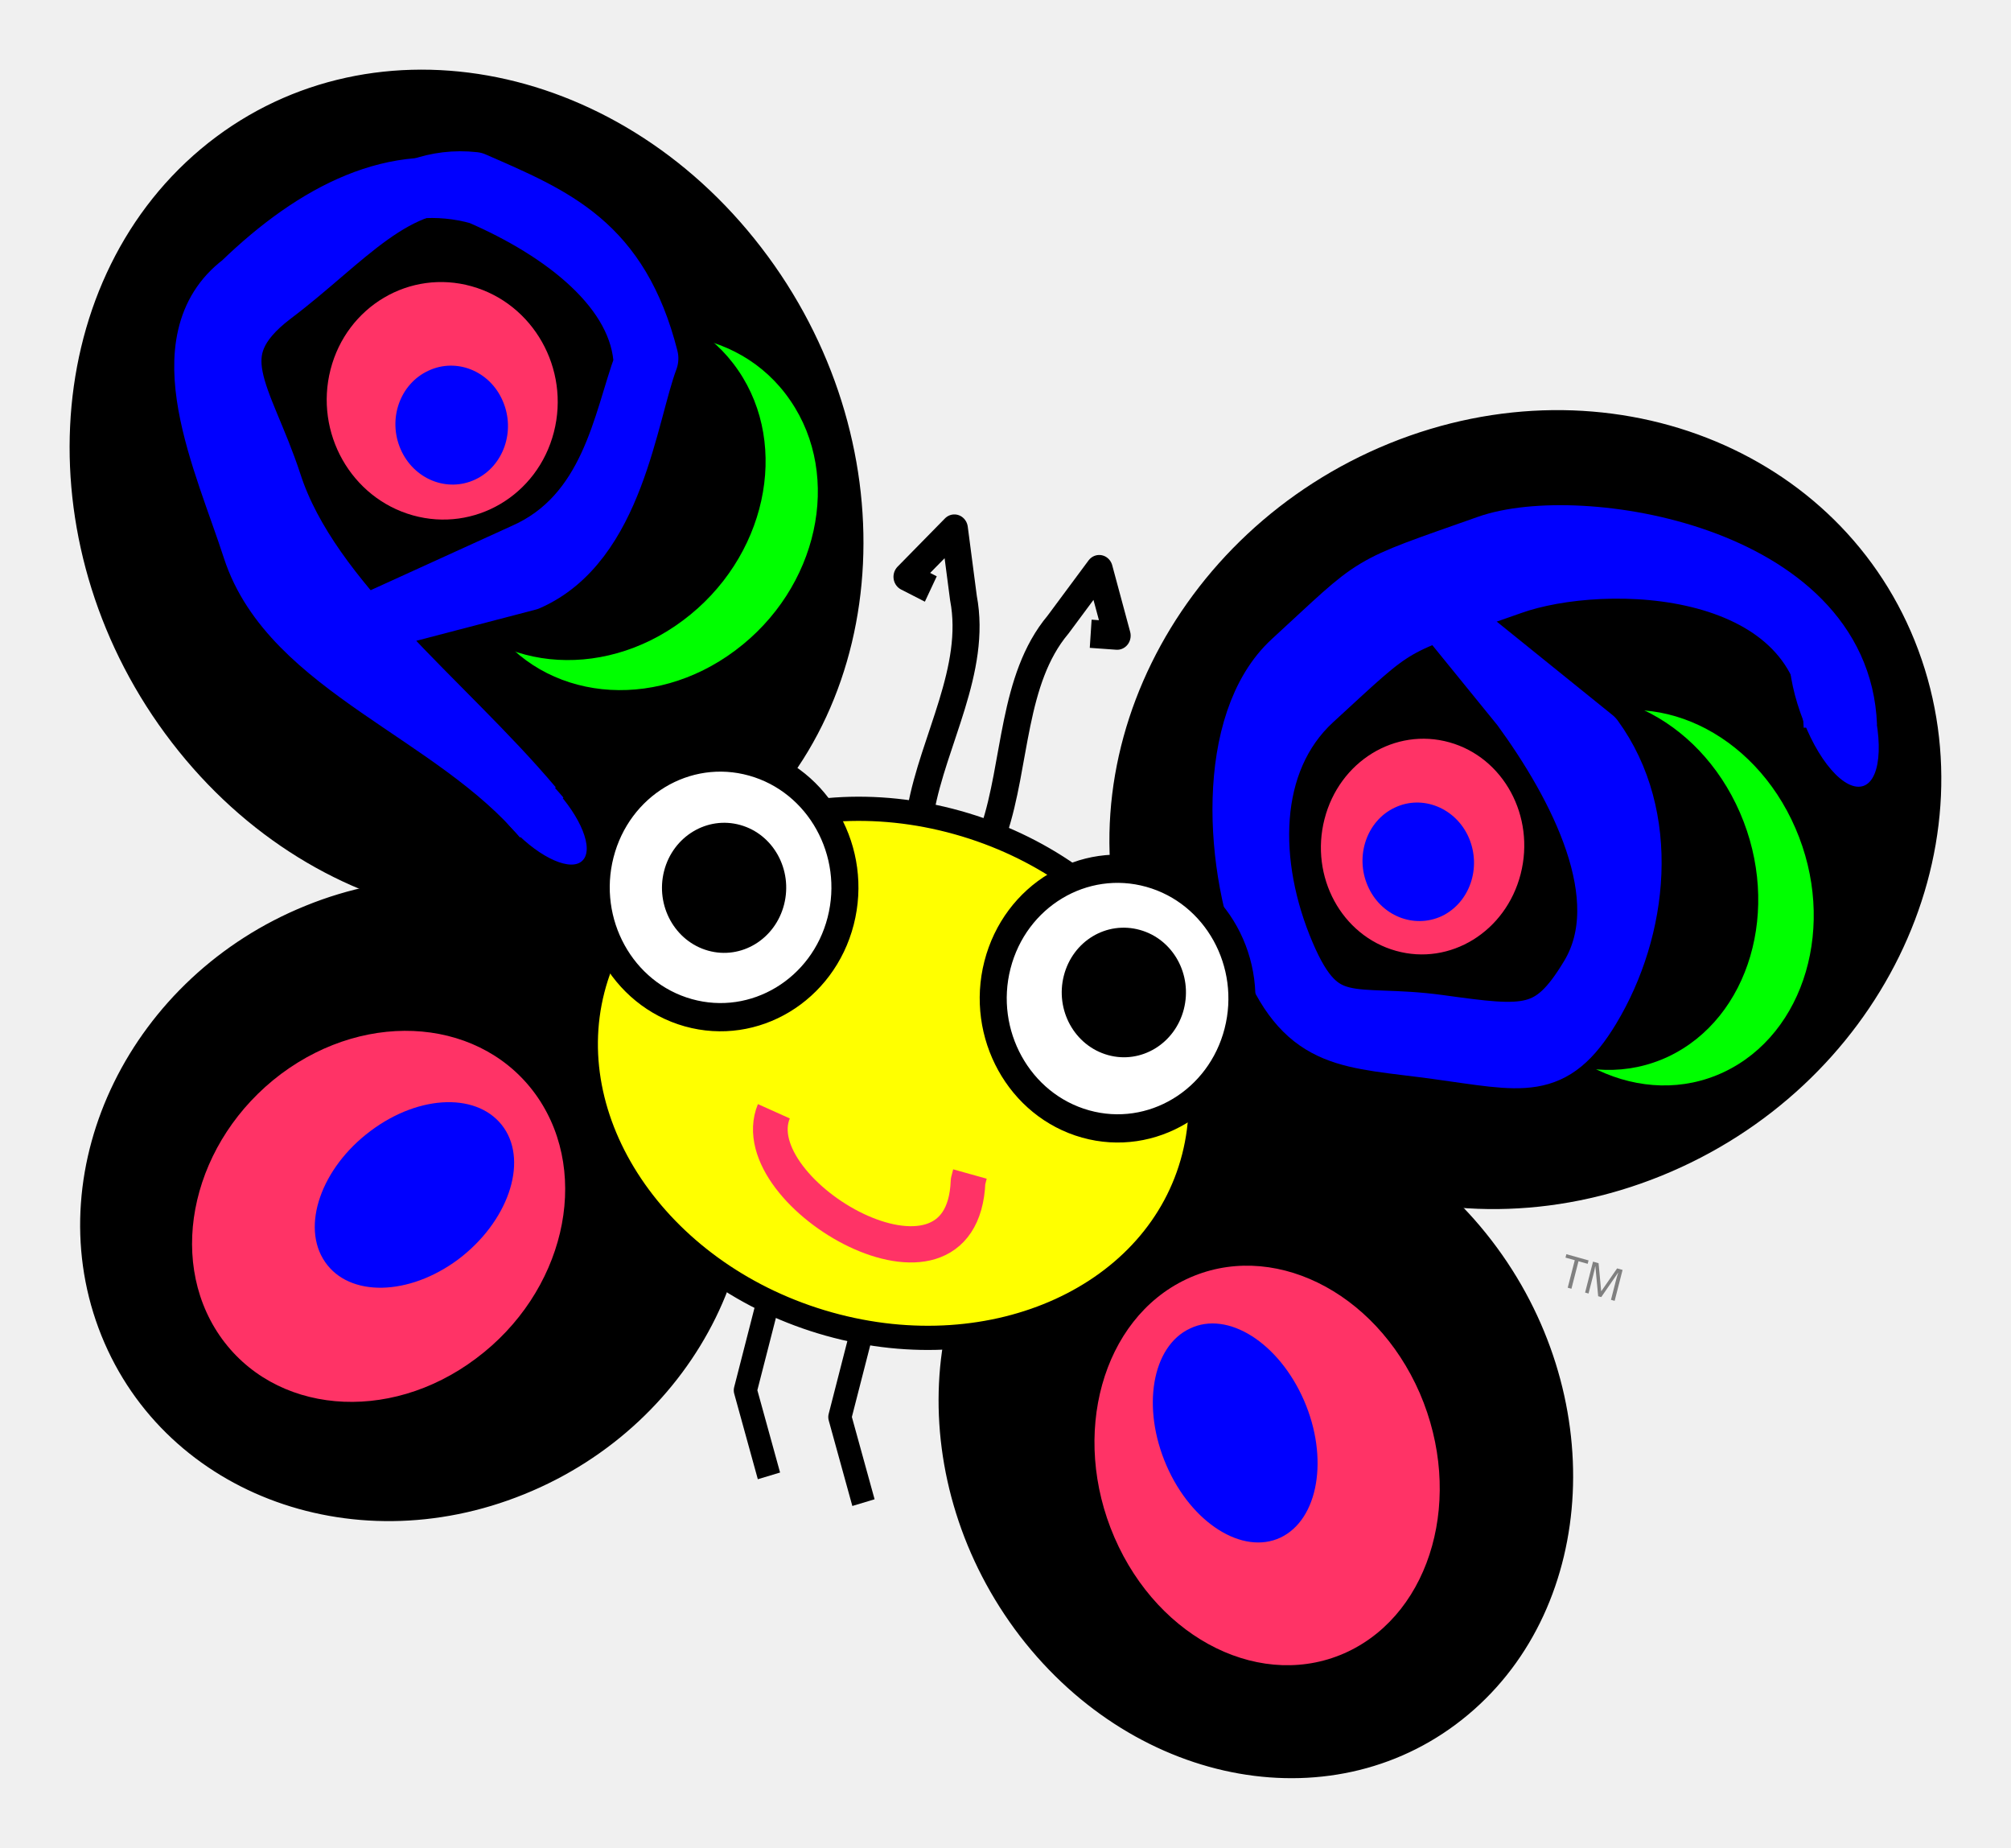
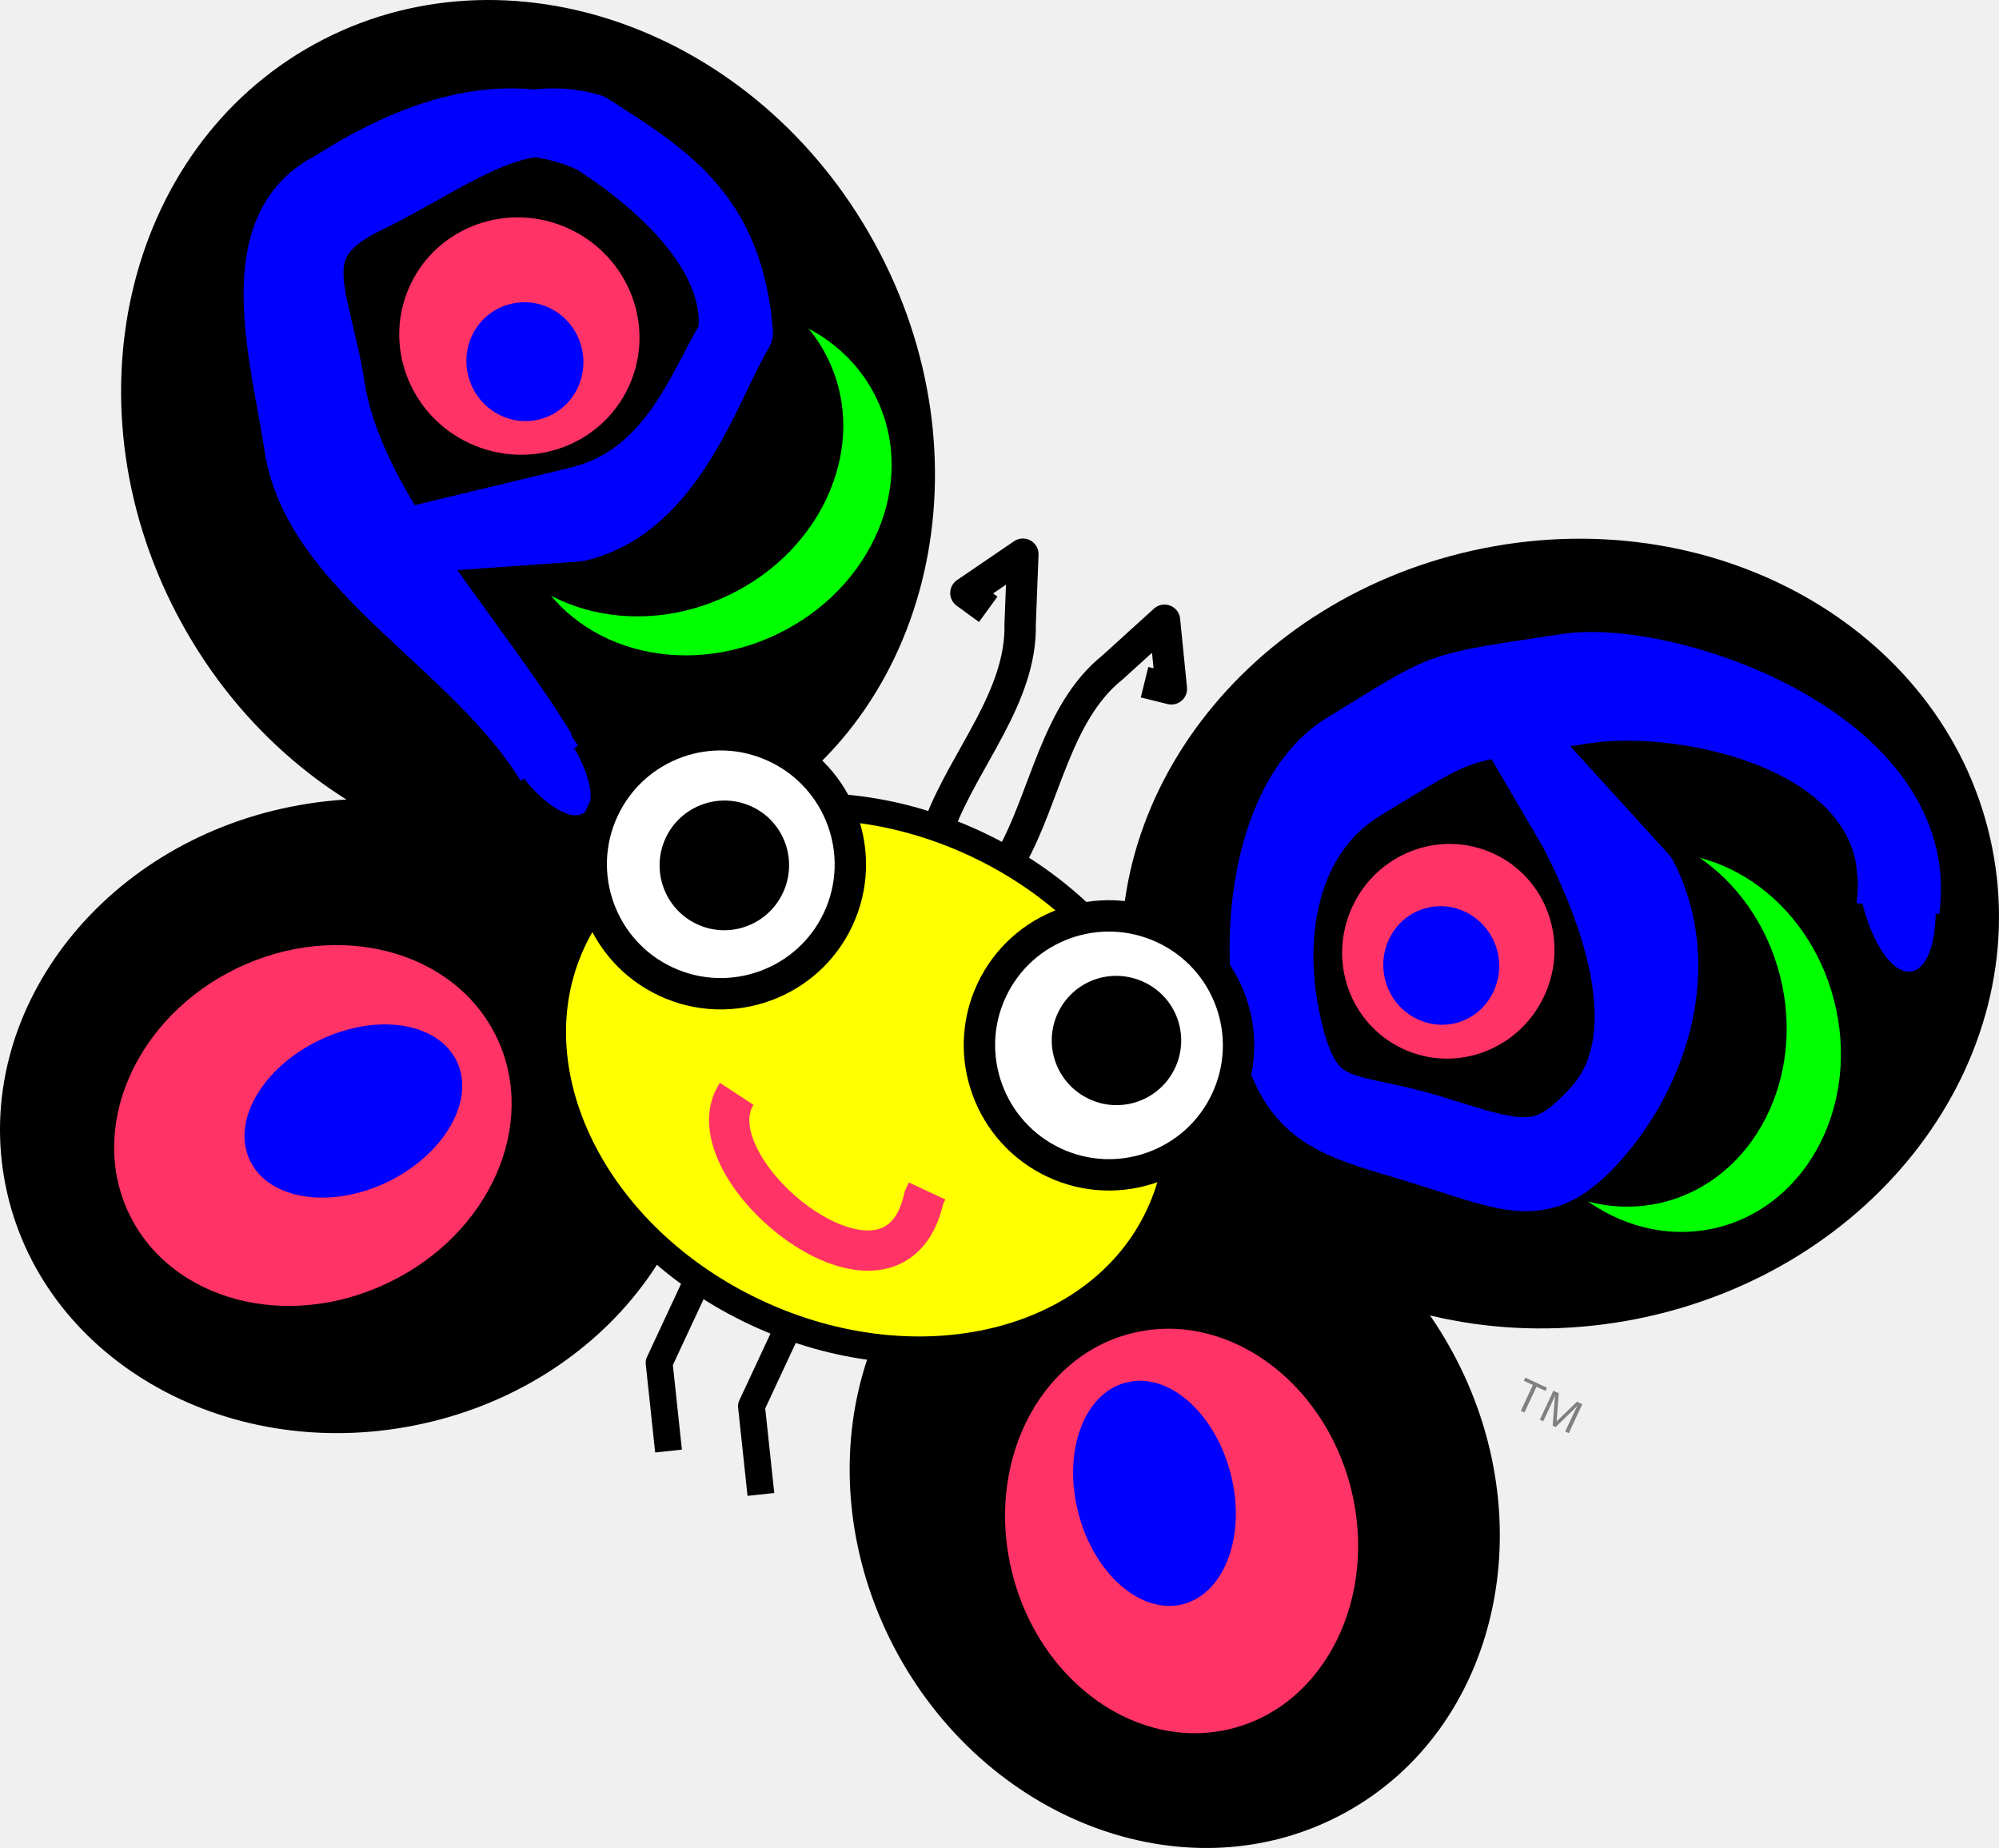
- <svg xmlns="http://www.w3.org/2000/svg" version="1.0" width="779.297" height="715.958" viewBox="22 40 779.297 715.958" id="svg2">
-   <defs id="defs4">
-     <clipPath id="clipPath17">
-       <path d="m 0,-0.1 792.1,0 0,612.1 L 0,612 0,-0.1 z" id="path19" />
-     </clipPath>
-   </defs>
-   <g id="g13" transform="matrix(1.004145,0.2811252,0.2690599,-1.049173,-101.4976,610.6725)">
-     <g id="g15" clip-path="url(#clipPath17)">
-       <path style="fill:#000000;fill-opacity:1;fill-rule:evenodd;stroke:none" id="path21" d="M 304.2,75.7 C 248.8,35.1 174.7,42.1 138.6,91.4 c -36,49.2 -20.3,122 35.1,162.5 55.3,40.6 129.5,33.6 165.5,-15.6 36.1,-49.3 20.4,-122.1 -35,-162.6 z" />
-       <g id="g23">
-         <path style="fill:none;stroke:#000000;stroke-width:4.302;stroke-linecap:butt;stroke-linejoin:round;stroke-miterlimit:10;stroke-opacity:1;stroke-dasharray:none" id="path25" d="M 304.2,75.7 C 248.8,35.1 174.7,42.1 138.6,91.4 c -36,49.2 -20.3,122 35.1,162.5 55.3,40.6 129.5,33.6 165.5,-15.6 36.1,-49.3 20.4,-122.1 -35,-162.6 z" />
-       </g>
-       <path style="fill:#000000;fill-opacity:1;fill-rule:evenodd;stroke:none" id="path27" d="m 273.6,523.5 c 68.9,-50.4 88.4,-140.9 43.5,-202.1 -44.8,-61.2 -137,-69.9 -205.8,-19.5 -68.9,50.4 -88.4,141 -43.6,202.2 44.9,61.2 137,69.9 205.9,19.4 z" />
-       <g id="g29">
-         <path style="fill:none;stroke:#000000;stroke-width:7.188;stroke-linecap:butt;stroke-linejoin:round;stroke-miterlimit:10;stroke-opacity:1;stroke-dasharray:none" id="path31" d="m 273.6,523.5 c 68.9,-50.4 88.4,-140.9 43.5,-202.1 -44.8,-61.2 -137,-69.9 -205.8,-19.5 -68.9,50.4 -88.4,141 -43.6,202.2 44.9,61.2 137,69.9 205.9,19.4 z" />
-       </g>
-       <path style="fill:#00ff00;fill-opacity:1;fill-rule:evenodd;stroke:none" id="path33" d="m 213.3,370.5 c -25.8,21.2 -27.3,62.2 -3.3,91.4 24.1,29.3 64.5,35.9 90.3,14.6 25.9,-21.2 27.4,-62.1 3.3,-91.4 -24,-29.3 -64.4,-35.8 -90.3,-14.6 z" />
-       <g id="g35">
-         <path style="fill:none;stroke:none" id="path37" d="m 213.3,370.5 c -25.8,21.2 -27.3,62.2 -3.3,91.4 24.1,29.3 64.5,35.9 90.3,14.6 25.9,-21.2 27.4,-62.1 3.3,-91.4 -24,-29.3 -64.4,-35.8 -90.3,-14.6 z" />
-       </g>
-       <path style="fill:#000000;fill-opacity:1;fill-rule:evenodd;stroke:none" id="path39" d="m 191.7,375.8 c -25.9,21.3 -27.4,62.2 -3.4,91.5 24.1,29.3 64.6,35.8 90.4,14.6 25.9,-21.2 27.4,-62.2 3.3,-91.5 -24,-29.3 -64.5,-35.8 -90.3,-14.6 z" />
-       <g id="g41">
-         <path style="fill:none;stroke:none" id="path43" d="m 191.7,375.8 c -25.9,21.3 -27.4,62.2 -3.4,91.5 24.1,29.3 64.6,35.8 90.4,14.6 25.9,-21.2 27.4,-62.2 3.3,-91.5 -24,-29.3 -64.5,-35.8 -90.3,-14.6 z" />
-       </g>
-       <g id="g45">
-         <path style="fill:none;stroke:#0000ff;stroke-width:21.565;stroke-linecap:butt;stroke-linejoin:round;stroke-miterlimit:10;stroke-opacity:1;stroke-dasharray:none" id="path47" d="m 245.6,311.6 c -41.6,27.7 -99.1,49.2 -123.8,86.2 -18.4,27.5 -39.3,38.3 -17.3,65.5 21,25.7 32.7,53.3 61.9,57.9 32.8,-4.4 58.3,-7.3 79.3,-43.8 -2.4,-21.4 4.8,-66.6 -23,-88.1 l -48.1,-26.7" />
-       </g>
-       <path style="fill:#ff3366;fill-opacity:1;fill-rule:evenodd;stroke:none" id="path49" d="m 175,400.5 c -23.8,0 -43.1,18.9 -43.1,42.3 0,23.4 19.3,42.3 43.1,42.3 23.8,0 43.1,-18.9 43.1,-42.3 0,-23.4 -19.3,-42.3 -43.1,-42.3 z" />
-       <g id="g51">
-         <path style="fill:none;stroke:none" id="path53" d="m 175,400.5 c -23.8,0 -43.1,18.9 -43.1,42.3 0,23.4 19.3,42.3 43.1,42.3 23.8,0 43.1,-18.9 43.1,-42.3 0,-23.4 -19.3,-42.3 -43.1,-42.3 z" />
-       </g>
-       <path style="fill:#0000ff;fill-opacity:1;fill-rule:evenodd;stroke:none" id="path55" d="m 194.2,418.9 c -8.9,-7.3 -22.2,-5.9 -29.7,3.2 -7.5,9.1 -6.3,22.4 2.7,29.7 8.9,7.3 22.2,5.9 29.6,-3.2 7.5,-9.1 6.3,-22.4 -2.6,-29.7 z" />
-       <g id="g57">
-         <path style="fill:none;stroke:none" id="path59" d="m 194.2,418.9 c -8.9,-7.3 -22.2,-5.9 -29.7,3.2 -7.5,9.1 -6.3,22.4 2.7,29.7 8.9,7.3 22.2,5.9 29.6,-3.2 7.5,-9.1 6.3,-22.4 -2.6,-29.7 z" />
-       </g>
-       <g id="g61">
-         <path style="fill:none;stroke:#0000ff;stroke-width:21.565;stroke-linecap:butt;stroke-linejoin:round;stroke-miterlimit:10;stroke-opacity:1;stroke-dasharray:none" id="path63" d="m 249.3,308.8 c -41.7,27.8 -104.7,27.8 -129.4,64.7 -18.4,27.6 -50.3,63.1 -28.3,90.2 20.1,31.9 45.6,53.8 77.5,53.8 32.9,-4.3 66.7,-17 74.7,-42.8 -2.3,-21.5 2.1,-55.4 -25.7,-76.9 l -45.3,-36.1" />
-       </g>
-       <path style="fill:#0000ff;fill-opacity:1;fill-rule:evenodd;stroke:none" id="path65" d="m 268,298 c -2.9,-5.1 -15.3,-3.4 -27.6,3.7 -12.4,7.1 -20,17 -17.1,22.1 3,5 15.3,3.4 27.7,-3.7 12.3,-7.2 20,-17 17,-22.1 z" />
-       <g id="g67">
-         <path style="fill:none;stroke:none" id="path69" d="m 268,298 c -2.9,-5.1 -15.3,-3.4 -27.6,3.7 -12.4,7.1 -20,17 -17.1,22.1 3,5 15.3,3.4 27.7,-3.7 12.3,-7.2 20,-17 17,-22.1 z" />
-       </g>
-       <path style="fill:#000000;fill-opacity:1;fill-rule:evenodd;stroke:none" id="path71" d="M 629.1,253 C 684.4,212.5 700.1,139.6 664,90.4 627.9,41.1 553.8,34.1 498.4,74.6 c -55.3,40.6 -71,113.4 -34.9,162.6 36.1,49.3 110.2,56.4 165.6,15.8 z" />
-       <g id="g73">
-         <path style="fill:none;stroke:#000000;stroke-width:4.302;stroke-linecap:butt;stroke-linejoin:round;stroke-miterlimit:10;stroke-opacity:1;stroke-dasharray:none" id="path75" d="M 629.1,253 C 684.4,212.5 700.1,139.6 664,90.4 627.9,41.1 553.8,34.1 498.4,74.6 c -55.3,40.6 -71,113.4 -34.9,162.6 36.1,49.3 110.2,56.4 165.6,15.8 z" />
-       </g>
-       <path style="fill:#ffff00;fill-opacity:1;fill-rule:evenodd;stroke:none" id="path77" d="m 399.5,162 c -64,0 -115.8,41.4 -115.8,92.6 0,51.1 51.8,92.6 115.8,92.6 64,0 115.8,-41.5 115.8,-92.6 0,-51.2 -51.8,-92.6 -115.8,-92.6 z" />
-       <g id="g79">
-         <path style="fill:none;stroke:#000000;stroke-width:8.632;stroke-linecap:butt;stroke-linejoin:round;stroke-miterlimit:10;stroke-opacity:1;stroke-dasharray:none" id="path81" d="m 399.5,162 c -64,0 -115.8,41.4 -115.8,92.6 0,51.1 51.8,92.6 115.8,92.6 64,0 115.8,-41.5 115.8,-92.6 0,-51.2 -51.8,-92.6 -115.8,-92.6 z" />
-       </g>
-       <path style="fill:#ffffff;fill-opacity:1;fill-rule:evenodd;stroke:none" id="path83" d="m 320.1,255.7 c -25.6,0 -46.3,20.8 -46.3,46.3 0,25.6 20.7,46.3 46.3,46.3 25.6,0 46.4,-20.7 46.4,-46.3 0,-25.5 -20.8,-46.3 -46.4,-46.3 z" />
-       <g id="g85">
-         <path style="fill:none;stroke:#000000;stroke-width:10.075;stroke-linecap:butt;stroke-linejoin:round;stroke-miterlimit:10;stroke-opacity:1;stroke-dasharray:none" id="path87" d="m 320.1,255.7 c -25.6,0 -46.3,20.8 -46.3,46.3 0,25.6 20.7,46.3 46.3,46.3 25.6,0 46.4,-20.7 46.4,-46.3 0,-25.5 -20.8,-46.3 -46.4,-46.3 z" />
-       </g>
-       <path style="fill:#000000;fill-opacity:1;fill-rule:evenodd;stroke:none" id="path89" d="m 683.4,296.3 c -68.4,-50.1 -160,-41.4 -204.5,19.4 -44.6,60.8 -25.2,150.7 43.2,200.9 68.4,50.1 160,41.4 204.5,-19.4 44.6,-60.9 25.2,-150.8 -43.2,-200.9 z" />
-       <g id="g91">
-         <path style="fill:none;stroke:#000000;stroke-width:7.188;stroke-linecap:butt;stroke-linejoin:round;stroke-miterlimit:10;stroke-opacity:1;stroke-dasharray:none" id="path93" d="m 683.4,296.3 c -68.4,-50.1 -160,-41.4 -204.5,19.4 -44.6,60.8 -25.2,150.7 43.2,200.9 68.4,50.1 160,41.4 204.5,-19.4 44.6,-60.9 25.2,-150.8 -43.2,-200.9 z" />
-       </g>
-       <path style="fill:#00ff00;fill-opacity:1;fill-rule:evenodd;stroke:none" id="path95" d="m 698.5,335.2 c -25.7,-21.1 -65.9,-14.5 -89.8,14.6 -23.9,29.1 -22.5,69.8 3.2,90.9 25.7,21.1 65.9,14.6 89.8,-14.6 23.9,-29.1 22.5,-69.8 -3.2,-90.9 z" />
-       <g id="g97">
-         <path style="fill:none;stroke:none" id="path99" d="m 698.5,335.2 c -25.7,-21.1 -65.9,-14.5 -89.8,14.6 -23.9,29.1 -22.5,69.8 3.2,90.9 25.7,21.1 65.9,14.6 89.8,-14.6 23.9,-29.1 22.5,-69.8 -3.2,-90.9 z" />
-       </g>
-       <path style="fill:#000000;fill-opacity:1;fill-rule:evenodd;stroke:none" id="path101" d="m 677.1,335.2 c -25.7,-21.1 -65.9,-14.5 -89.8,14.6 -23.9,29.1 -22.5,69.8 3.2,90.8 25.7,21.1 65.9,14.6 89.8,-14.5 23.9,-29.1 22.4,-69.8 -3.2,-90.9 z" />
-       <g id="g103">
-         <path style="fill:none;stroke:none" id="path105" d="m 677.1,335.2 c -25.7,-21.1 -65.9,-14.5 -89.8,14.6 -23.9,29.1 -22.5,69.8 3.2,90.8 25.7,21.1 65.9,14.6 89.8,-14.5 23.9,-29.1 22.4,-69.8 -3.2,-90.9 z" />
-       </g>
-       <g id="g107">
-         <path style="fill:none;stroke:#0000ff;stroke-width:21.565;stroke-linecap:butt;stroke-linejoin:round;stroke-miterlimit:10;stroke-opacity:1;stroke-dasharray:none" id="path109" d="m 705.7,464.7 c -18,58.1 -98.5,38.2 -128.5,18.1 -41.4,-27.6 -36.2,-22.1 -60.7,-58.8 -18.3,-27.5 -8.4,-63.6 13.5,-90.6 20.7,-25.6 29,-13.8 61.6,-9.5 32.6,4.3 41.5,5.4 49.4,31 9.9,32.1 -22.1,65.3 -49.7,86.6 L 560.2,463" />
-       </g>
-       <path style="fill:#ff3366;fill-opacity:1;fill-rule:evenodd;stroke:none" id="path111" d="m 569.2,345.3 c -21,0 -37.9,17.2 -37.9,38.5 0,21.3 16.9,38.5 37.9,38.5 20.9,0 37.8,-17.2 37.8,-38.5 0,-21.3 -16.9,-38.5 -37.8,-38.5 z" />
-       <g id="g113">
-         <path style="fill:none;stroke:none" id="path115" d="m 569.2,345.3 c -21,0 -37.9,17.2 -37.9,38.5 0,21.3 16.9,38.5 37.9,38.5 20.9,0 37.8,-17.2 37.8,-38.5 0,-21.3 -16.9,-38.5 -37.8,-38.5 z" />
-       </g>
-       <path style="fill:#0000ff;fill-opacity:1;fill-rule:evenodd;stroke:none" id="path117" d="m 582.5,361.7 c -8.9,-7.2 -22.1,-5.8 -29.5,3.3 -7.4,9 -6.3,22.3 2.5,29.5 8.8,7.3 22.1,5.8 29.5,-3.2 7.4,-9.1 6.3,-22.3 -2.5,-29.6 z" />
-       <g id="g119">
-         <path style="fill:none;stroke:none" id="path121" d="m 582.5,361.7 c -8.9,-7.2 -22.1,-5.8 -29.5,3.3 -7.4,9 -6.3,22.3 2.5,29.5 8.8,7.3 22.1,5.8 29.5,-3.2 7.4,-9.1 6.3,-22.3 -2.5,-29.6 z" />
-       </g>
-       <g id="g123">
-         <path style="fill:none;stroke:#0000ff;stroke-width:21.565;stroke-linecap:butt;stroke-linejoin:round;stroke-miterlimit:10;stroke-opacity:1;stroke-dasharray:none" id="path125" d="m 711.2,466.5 c -18,58.1 -116.7,47.3 -146.7,27.2 -41.4,-27.6 -35.3,-22.2 -59.8,-58.9 -18.3,-27.4 -2,-76.9 19.9,-103.9 20.7,-25.6 35.8,-19.8 68.3,-15.5 32.6,4.3 44,3.5 52,29.2 9.9,32 4,71.5 -23.7,92.9 l -61,25.5" />
-       </g>
-       <path style="fill:#ffffff;fill-opacity:1;fill-rule:evenodd;stroke:none" id="path127" d="m 473.4,255.7 c -25.6,0 -46.4,20.8 -46.4,46.3 0,25.6 20.8,46.3 46.4,46.3 25.6,0 46.3,-20.7 46.3,-46.3 0,-25.5 -20.7,-46.3 -46.3,-46.3 z" />
-       <g id="g129">
-         <path style="fill:none;stroke:#000000;stroke-width:10.075;stroke-linecap:butt;stroke-linejoin:round;stroke-miterlimit:10;stroke-opacity:1;stroke-dasharray:none" id="path131" d="m 473.4,255.7 c -25.6,0 -46.4,20.8 -46.4,46.3 0,25.6 20.8,46.3 46.4,46.3 25.6,0 46.3,-20.7 46.3,-46.3 0,-25.5 -20.7,-46.3 -46.3,-46.3 z" />
-       </g>
-       <path style="fill:#000000;fill-opacity:1;fill-rule:evenodd;stroke:none" id="path133" d="m 321.5,279 c -12.8,0 -23.2,10.4 -23.2,23.2 0,12.8 10.4,23.2 23.2,23.2 12.8,0 23.1,-10.4 23.1,-23.2 0,-12.8 -10.3,-23.2 -23.1,-23.2 z" />
-       <g id="g135">
-         <path style="fill:none;stroke:none" id="path137" d="m 321.5,279 c -12.8,0 -23.2,10.4 -23.2,23.2 0,12.8 10.4,23.2 23.2,23.2 12.8,0 23.1,-10.4 23.1,-23.2 0,-12.8 -10.3,-23.2 -23.1,-23.2 z" />
-       </g>
-       <path style="fill:#000000;fill-opacity:1;fill-rule:evenodd;stroke:none" id="path139" d="m 475.1,281.6 c -12.9,0 -23.2,10.4 -23.2,23.1 0,12.8 10.3,23.1 23.2,23.1 12.8,0 23.1,-10.3 23.1,-23.1 0,-12.7 -10.3,-23.1 -23.1,-23.1 z" />
-       <g id="g141">
-         <path style="fill:none;stroke:none" id="path143" d="m 475.1,281.6 c -12.9,0 -23.2,10.4 -23.2,23.1 0,12.8 10.3,23.1 23.2,23.1 12.8,0 23.1,-10.3 23.1,-23.1 0,-12.7 -10.3,-23.1 -23.1,-23.1 z" />
-       </g>
-       <g id="g145">
-         <path style="fill:none;stroke:#ff3366;stroke-width:12.933;stroke-linecap:butt;stroke-linejoin:round;stroke-miterlimit:10;stroke-opacity:1;stroke-dasharray:none" id="path147" d="m 360,230 c -4.6,-31.7 87.5,-54.6 76.4,-5.4 l 0,2.7" />
-       </g>
-       <g id="g149">
-         <path style="fill:none;stroke:#000000;stroke-width:10.075;stroke-linecap:butt;stroke-linejoin:round;stroke-miterlimit:10;stroke-opacity:1;stroke-dasharray:none" id="path151" d="m 385.1,348 c -1.9,25.2 7.3,53.8 -4.2,77.1 l -9.7,23.1 -12.6,-21.2 9.7,-1.9" />
-       </g>
-       <g id="g153">
-         <path style="fill:none;stroke:#000000;stroke-width:10.075;stroke-linecap:butt;stroke-linejoin:round;stroke-miterlimit:10;stroke-opacity:1;stroke-dasharray:none" id="path155" d="m 413.3,348 c 1.9,25.2 -7.4,53.8 4.1,77.1 l 9.7,23.1 12.6,-21.2 -9.7,-1.9" />
-       </g>
-       <path style="fill:#ff3366;fill-opacity:1;fill-rule:evenodd;stroke:none" id="path157" d="m 181.1,99.3 c -26.6,21.9 -27.5,64.8 -2,96 25.6,31.1 67.9,38.6 94.6,16.7 26.6,-21.9 27.5,-64.8 1.9,-95.9 C 250.1,84.9 207.8,77.4 181.1,99.3 z" />
-       <g id="g159">
-         <path style="fill:none;stroke:none" id="path161" d="m 181.1,99.3 c -26.6,21.9 -27.5,64.8 -2,96 25.6,31.1 67.9,38.6 94.6,16.7 26.6,-21.9 27.5,-64.8 1.9,-95.9 C 250.1,84.9 207.8,77.4 181.1,99.3 z" />
-       </g>
-       <g id="g163">
-         <path style="fill:none;stroke:#000000;stroke-width:8.632;stroke-linecap:butt;stroke-linejoin:round;stroke-miterlimit:10;stroke-opacity:1;stroke-dasharray:none" id="path165" d="m 375.5,161 0,-29.9 16.4,-27.2 0,0" />
-       </g>
-       <g id="g167">
-         <path style="fill:none;stroke:#000000;stroke-width:8.632;stroke-linecap:butt;stroke-linejoin:round;stroke-miterlimit:10;stroke-opacity:1;stroke-dasharray:none" id="path169" d="m 412,161 0,-30 16.4,-27.2 0,0" />
-       </g>
-       <path style="fill:#0000ff;fill-opacity:1;fill-rule:evenodd;stroke:none" id="path171" d="m 212.3,134.8 c -12,9.8 -10.1,32 4.3,49.5 14.4,17.6 35.7,23.8 47.8,13.9 11.9,-9.8 10,-32 -4.3,-49.6 -14.4,-17.5 -35.8,-23.7 -47.8,-13.8 z" />
-       <g id="g173">
-         <path style="fill:none;stroke:none" id="path175" d="m 212.3,134.8 c -12,9.8 -10.1,32 4.3,49.5 14.4,17.6 35.7,23.8 47.8,13.9 11.9,-9.8 10,-32 -4.3,-49.6 -14.4,-17.5 -35.8,-23.7 -47.8,-13.8 z" />
-       </g>
-       <path style="fill:#ff3366;fill-opacity:1;fill-rule:evenodd;stroke:none" id="path177" d="M 616.6,99.2 C 589.9,77.3 547.6,84.8 522,116 c -25.5,31.1 -24.6,74.1 2,95.9 26.7,21.9 69,14.4 94.6,-16.7 25.5,-31.2 24.6,-74.1 -2,-96 z" />
-       <g id="g179">
-         <path style="fill:none;stroke:none" id="path181" d="M 616.6,99.2 C 589.9,77.3 547.6,84.8 522,116 c -25.5,31.1 -24.6,74.1 2,95.9 26.7,21.9 69,14.4 94.6,-16.7 25.5,-31.2 24.6,-74.1 -2,-96 z" />
-       </g>
-       <path style="fill:#0000ff;fill-opacity:1;fill-rule:evenodd;stroke:none" id="path183" d="m 581.8,132 c -12,-9.8 -33.4,-3.6 -47.7,13.8 -14.4,17.5 -16.3,39.7 -4.2,49.5 11.9,9.9 33.3,3.7 47.7,-13.8 14.3,-17.4 16.2,-39.6 4.2,-49.5 z" />
-       <g id="g185">
-         <path style="fill:none;stroke:none" id="path187" d="m 581.8,132 c -12,-9.8 -33.4,-3.6 -47.7,13.8 -14.4,17.5 -16.3,39.7 -4.2,49.5 11.9,9.9 33.3,3.7 47.7,-13.8 14.3,-17.4 16.2,-39.6 4.2,-49.5 z" />
-       </g>
-       <g id="g189">
-         <text id="text191" transform="matrix(1,0,0,-1,658.4,245.8)">
-           <tspan style="font-size:16px;font-variant:normal;writing-mode:lr-tb;fill:#808080;fill-opacity:1;fill-rule:nonzero;stroke:none;font-family:NimbusSanL;-inkscape-font-specification:NimbusSanL-Regu" id="tspan193" y="0" x="0 9.696">TM</tspan>
-         </text>
-       </g>
-       <path style="fill:#0000ff;fill-opacity:1;fill-rule:evenodd;stroke:none" id="path195" d="m 722.4,447.3 c -6.1,-4.2 -19.3,4.3 -29.6,19.1 -10.4,14.7 -13.8,30.1 -7.8,34.3 6,4.2 19.3,-4.3 29.6,-19.1 10.3,-14.7 13.8,-30.1 7.8,-34.3 z" />
-       <g id="g197">
-         <path style="fill:none;stroke:none" id="path199" d="m 722.4,447.3 c -6.1,-4.2 -19.3,4.3 -29.6,19.1 -10.4,14.7 -13.8,30.1 -7.8,34.3 6,4.2 19.3,-4.3 29.6,-19.1 10.3,-14.7 13.8,-30.1 7.8,-34.3 z" />
-       </g>
-     </g>
+ <svg xmlns="http://www.w3.org/2000/svg" version="1.1" id="Layer_1" x="0px" y="0px" viewBox="146.887 35.071 679.648 628.263" enable-background="new 146.887 35.071 679.648 628.263" xml:space="preserve">
+   <g>
+     <rect x="341.717" y="326.778" transform="matrix(0.4226 -0.9063 0.9063 0.4226 -99.8267 501.2325)" stroke="#000000" stroke-width="1.059" stroke-miterlimit="10" width="3.516" height="4.372" />
+     <path id="path21" d="M287.307,517.452c-64.033,12.72-125.053-23.075-136.347-80.045c-11.248-56.844,31.519-113.25,95.512-125.885   c63.946-12.76,125.053,23.075,136.301,79.919C394.067,448.412,351.299,504.818,287.307,517.452z" />
+     <path id="path25" fill="none" stroke="#000000" stroke-width="4.555" stroke-linejoin="round" stroke-miterlimit="10" d="   M287.307,517.452c-64.033,12.72-125.053-23.075-136.347-80.045c-11.248-56.844,31.519-113.25,95.512-125.885   c63.946-12.76,125.053,23.075,136.301,79.919C394.067,448.412,351.299,504.818,287.307,517.452z" />
+     <path id="path27" d="M440.826,119.408c39.107,71.093,19.552,156.886-43.71,191.57c-63.176,34.724-146.095,5.182-185.117-65.871   c-39.108-71.093-19.512-156.973,43.664-191.696C318.925,18.728,401.758,48.229,440.826,119.408z" />
+     <path id="path31" fill="none" stroke="#000000" stroke-width="7.611" stroke-linejoin="round" stroke-miterlimit="10" d="   M440.826,119.408c39.107,71.093,19.552,156.886-43.71,191.57c-63.176,34.724-146.095,5.182-185.117-65.871   c-39.108-71.093-19.512-156.973,43.664-191.696C318.925,18.728,401.758,48.229,440.826,119.408z" />
+     <path id="path33" fill="#00FF00" d="M327.422,226.986c-13.709-28.626,1.468-64.548,33.873-80.061   c32.53-15.559,69.983-5.016,83.652,23.696c13.795,28.667-1.342,64.502-33.872,80.061   C378.63,266.282,341.217,255.652,327.422,226.986z" />
+     <path id="path37" fill="none" d="M327.422,226.986c-13.709-28.626,1.468-64.548,33.873-80.061   c32.53-15.559,69.983-5.016,83.652,23.696c13.795,28.667-1.342,64.502-33.872,80.061   C378.63,266.282,341.217,255.652,327.422,226.986z" />
+     <path id="path39" d="M310.944,213.744c-13.755-28.753,1.382-64.588,33.827-80.187c32.53-15.559,70.029-4.89,83.738,23.736   c13.795,28.667-1.382,64.588-33.912,80.147C362.152,253.04,324.653,242.37,310.944,213.744z" />
+     <path id="path43" fill="none" d="M310.944,213.744c-13.755-28.753,1.382-64.588,33.827-80.187   c32.53-15.559,70.029-4.89,83.738,23.736c13.795,28.667-1.382,64.588-33.912,80.147C362.152,253.04,324.653,242.37,310.944,213.744   z" />
+     <path id="path47" fill="none" stroke="#0000FF" stroke-width="22.833" stroke-linejoin="round" stroke-miterlimit="10" d="   M331.586,290.7c-24.709-40.572-65.605-82.191-72.02-123.986c-4.804-31.081-18.469-48.78,11.408-63.373   c28.414-13.703,49.579-32.779,76.581-25.013c26.488,16.966,47.289,29.707,50.718,69.585c-10.664,17.471-22.618,59.3-55.203,66.654   l-52.16,3.679" />
+     <path id="path49" fill="#FF3366" d="M306.479,185.758c-20.502-9.56-29.535-33.594-20.136-53.752   c9.4-20.158,33.617-28.686,54.119-19.126c20.502,9.56,29.536,33.594,20.137,53.752C351.2,186.79,326.982,195.319,306.479,185.758z" />
+     <path id="path53" fill="none" d="M306.479,185.758c-20.502-9.56-29.535-33.594-20.136-53.752   c9.4-20.158,33.617-28.686,54.119-19.126c20.502,9.56,29.536,33.594,20.137,53.752C351.2,186.79,326.982,195.319,306.479,185.758z" />
+     <path id="path55" fill="#0000FF" d="M330.41,177.62c-10.599,2.713-21.494-3.835-24.299-14.687   c-2.806-10.852,3.571-21.827,14.256-24.5c10.599-2.713,21.494,3.835,24.213,14.647C347.386,163.932,341.01,174.907,330.41,177.62z" />
+     <path id="path59" fill="none" d="M330.41,177.62c-10.599,2.713-21.494-3.835-24.299-14.687c-2.806-10.852,3.571-21.827,14.256-24.5   c10.599-2.713,21.494,3.835,24.213,14.647C347.386,163.932,341.01,174.907,330.41,177.62z" />
+     <path id="path63" fill="none" stroke="#0000FF" stroke-width="22.833" stroke-linejoin="round" stroke-miterlimit="10" d="   M333.649,294.598c-24.755-40.699-79.026-66.006-85.48-107.715c-4.763-31.167-17.983-74.562,11.854-89.069   c30.129-19.406,60.893-28.028,88.372-15.214c26.614,16.92,50.629,41.438,47.157,66.876c-10.618,17.597-20.445,48.567-53.029,55.921   l-53.525,12.901" />
+     <path id="path65" fill="#0000FF" d="M345.42,311.413c-4.547,3.229-14.546-3.217-22.289-14.274   c-7.83-11.097-10.4-22.678-5.853-25.906c4.593-3.102,14.546,3.217,22.375,14.314C347.356,296.69,350.053,308.225,345.42,311.413z" />
+     <path id="path69" fill="none" d="M345.42,311.413c-4.547,3.229-14.546-3.217-22.289-14.274c-7.83-11.097-10.4-22.678-5.853-25.906   c4.593-3.102,14.546,3.217,22.375,14.314C347.356,296.69,350.053,308.225,345.42,311.413z" />
+     <path id="path71" d="M638.408,495.23c31.369,57.102,15.611,126.207-35.251,154.089c-50.901,27.968-117.546,4.232-149-52.91   c-31.329-57.188-15.61-126.207,35.251-154.088C540.309,414.352,606.994,438.002,638.408,495.23z" />
+     <path id="path75" fill="none" stroke="#000000" stroke-width="4.555" stroke-linejoin="round" stroke-miterlimit="10" d="   M638.408,495.23c31.369,57.102,15.611,126.207-35.251,154.089c-50.901,27.968-117.546,4.232-149-52.91   c-31.329-57.188-15.61-126.207,35.251-154.088C540.309,414.352,606.994,438.002,638.408,495.23z" />
+     <path id="path77" fill="#FFFF00" d="M404.068,481.392c-55.132-25.709-83.124-82.18-62.557-126.285   c20.527-44.02,81.819-58.962,136.951-33.253c55.132,25.708,83.084,82.266,62.557,126.286   C520.453,492.244,459.2,507.1,404.068,481.392z" />
+     <path id="path81" fill="none" stroke="#000000" stroke-width="9.139" stroke-linejoin="round" stroke-miterlimit="10" d="   M404.068,481.392c-55.132-25.709-83.124-82.18-62.557-126.285c20.527-44.02,81.819-58.962,136.951-33.253   c55.132,25.708,83.084,82.266,62.557,126.286C520.453,492.244,459.2,507.1,404.068,481.392z" />
+     <path id="path83" fill="#FFFFFF" d="M373.309,368.78c-22.053-10.284-31.529-36.516-21.286-58.483   c10.284-22.053,36.43-31.57,58.483-21.286c22.053,10.283,31.656,36.47,21.372,58.523   C421.635,369.501,395.362,379.064,373.309,368.78z" />
+     <path id="path87" fill="none" stroke="#000000" stroke-width="10.667" stroke-linejoin="round" stroke-miterlimit="10" d="   M373.309,368.78c-22.053-10.284-31.529-36.516-21.286-58.483c10.284-22.053,36.43-31.57,58.483-21.286   c22.053,10.283,31.656,36.47,21.372,58.523C421.635,369.501,395.362,379.064,373.309,368.78z" />
+     <path id="path89" d="M702.578,479.741c-79.047,15.683-154.46-28.607-168.371-98.858c-13.998-70.291,38.827-139.942,117.915-155.71   c79.046-15.682,154.46,28.608,168.371,98.858C834.45,394.409,781.625,464.06,702.578,479.741z" />
+     <path id="path93" fill="none" stroke="#000000" stroke-width="7.611" stroke-linejoin="round" stroke-miterlimit="10" d="   M702.578,479.741c-79.047,15.683-154.46-28.607-168.371-98.858c-13.998-70.291,38.827-139.942,117.915-155.71   c79.046-15.682,154.46,28.608,168.371,98.858C834.45,394.409,781.625,464.06,702.578,479.741z" />
+     <path id="path95" fill="#00FF00" d="M731.211,452.297c-30.615,7.853-62.593-13.981-71.492-48.649   c-8.9-34.668,8.655-69.167,39.27-77.019c30.615-7.853,62.634,13.895,71.493,48.649   C779.382,409.946,761.826,444.444,731.211,452.297z" />
+     <path id="path99" fill="none" d="M731.211,452.297c-30.615,7.853-62.593-13.981-71.492-48.649   c-8.9-34.668,8.655-69.167,39.27-77.019c30.615-7.853,62.634,13.895,71.493,48.649   C779.382,409.946,761.826,444.444,731.211,452.297z" />
+     <path id="path101" d="M712.776,443.701c-30.614,7.853-62.593-13.98-71.491-48.649c-8.9-34.668,8.656-69.166,39.23-76.933   c30.615-7.853,62.634,13.895,71.533,48.563C760.947,401.35,743.305,435.808,712.776,443.701z" />
+     <path id="path105" fill="none" d="M712.776,443.701c-30.614,7.853-62.593-13.98-71.491-48.649   c-8.9-34.668,8.656-69.166,39.23-76.933c30.615-7.853,62.634,13.895,71.533,48.563C760.947,401.35,743.305,435.808,712.776,443.701   z" />
+     <path id="path109" fill="none" stroke="#0000FF" stroke-width="22.833" stroke-linejoin="round" stroke-miterlimit="10" d="   M789.433,343.633c7.833-57.28-69.507-72.474-103.424-67.21c-46.75,7.146-40.062,4.496-75.909,26.27   c-26.81,16.339-32.783,51.414-24.763,83.47c7.547,30.368,19.437,23.536,49.248,32.928c29.81,9.391,37.918,12.018,55.007-6.861   c21.422-23.676,7.193-65.13-8.027-94.565l-18.155-31.014" />
+     <path id="path111" fill="#FF3366" d="M623.885,391.658c-18.09-8.436-25.74-30.041-17.183-48.39   c8.556-18.348,30.024-26.376,48.114-17.941c18.004,8.395,25.652,30,17.096,48.349C663.356,392.025,641.889,400.053,623.885,391.658   z" />
+     <path id="path115" fill="none" d="M623.885,391.658c-18.09-8.436-25.74-30.041-17.183-48.39   c8.556-18.348,30.024-26.376,48.114-17.941c18.004,8.395,25.652,30,17.096,48.349C663.356,392.025,641.889,400.053,623.885,391.658   z" />
+     <path id="path117" fill="#0000FF" d="M641.93,382.873c-10.559,2.627-21.367-3.882-24.087-14.693   c-2.759-10.725,3.53-21.741,14.003-24.408c10.513-2.754,21.368,3.881,24.127,14.606C658.693,369.19,652.443,380.119,641.93,382.873   z" />
+     <path id="path121" fill="none" d="M641.93,382.873c-10.559,2.627-21.367-3.882-24.087-14.693   c-2.759-10.725,3.53-21.741,14.003-24.408c10.513-2.754,21.368,3.881,24.127,14.606C658.693,369.19,652.443,380.119,641.93,382.873   z" />
+     <path id="path125" fill="none" stroke="#0000FF" stroke-width="22.833" stroke-linejoin="round" stroke-miterlimit="10" d="   M794.894,344.292c7.833-57.28-81.53-87.623-115.447-82.36c-46.75,7.146-39.326,4.944-75.174,26.718   c-26.77,16.253-32.613,65.441-24.594,97.497c7.549,30.368,22.886,31.437,52.61,40.788c29.81,9.391,39.309,14.659,56.524-4.266   c21.383-23.589,32.167-59.986,16.902-89.548l-42.305-46.47" />
+     <path id="path127" fill="#FFFFFF" d="M505.367,430.36c-22.053-10.283-31.615-36.556-21.372-58.523   c10.284-22.053,36.516-31.53,58.569-21.246c22.053,10.284,31.569,36.43,21.286,58.483   C553.607,431.041,527.42,440.644,505.367,430.36z" />
+     <path id="path131" fill="none" stroke="#000000" stroke-width="10.667" stroke-linejoin="round" stroke-miterlimit="10" d="   M505.367,430.36c-22.053-10.283-31.615-36.556-21.372-58.523c10.284-22.053,36.516-31.53,58.569-21.246   c22.053,10.284,31.569,36.43,21.286,58.483C553.607,431.041,527.42,440.644,505.367,430.36z" />
+     <path id="path133" d="M383.875,349.271c-11.027-5.142-15.808-18.278-10.666-29.304c5.142-11.027,18.278-15.808,29.305-10.666   c11.026,5.142,15.722,18.238,10.58,29.265C407.952,349.591,394.901,354.413,383.875,349.271z" />
+     <path id="path137" fill="none" d="M383.875,349.271c-11.027-5.142-15.808-18.278-10.666-29.304   c5.142-11.027,18.278-15.808,29.305-10.666c11.026,5.142,15.722,18.238,10.58,29.265   C407.952,349.591,394.901,354.413,383.875,349.271z" />
+     <path id="path139" d="M517.236,408.732c-11.113-5.182-15.808-18.279-10.707-29.219c5.142-11.026,18.152-15.761,29.265-10.579   c11.026,5.142,15.762,18.152,10.62,29.178C541.313,409.052,528.262,413.874,517.236,408.732z" />
+     <path id="path143" fill="none" d="M517.236,408.732c-11.113-5.182-15.808-18.279-10.707-29.219   c5.142-11.026,18.152-15.761,29.265-10.579c11.026,5.142,15.762,18.152,10.62,29.178   C541.313,409.052,528.262,413.874,517.236,408.732z" />
+     <path id="path147" fill="none" stroke="#FF3366" stroke-width="13.694" stroke-linejoin="round" stroke-miterlimit="10" d="   M397.357,406.947c-16.697,25.46,53.443,82.183,63.645,35.342l1.085-2.326" />
+     <path id="path151" fill="none" stroke="#000000" stroke-width="10.667" stroke-linejoin="round" stroke-miterlimit="10" d="   M466.379,315.38c8.486-22.471,27.9-43.413,27.352-68.104l0.923-23.795l-19.37,13.201l7.592,5.533" />
+     <path id="path155" fill="none" stroke="#000000" stroke-width="10.667" stroke-linejoin="round" stroke-miterlimit="10" d="   M490.672,326.708c11.759-20.945,15.236-49.318,34.503-64.77l17.635-16.003l2.338,23.324l-9.12-2.26" />
+     <path id="path157" fill="#FF3366" d="M190.744,447.674c-14.117-29.55,2.34-66.868,36.84-83.501   c34.546-16.508,73.997-5.976,88.201,23.614c14.117,29.551-2.341,66.868-36.886,83.375   C244.399,487.795,204.947,477.264,190.744,447.674z" />
+     <path id="path161" fill="none" d="M190.744,447.674c-14.117-29.55,2.34-66.868,36.84-83.501   c34.546-16.508,73.997-5.976,88.201,23.614c14.117,29.551-2.341,66.868-36.886,83.375   C244.399,487.795,204.947,477.264,190.744,447.674z" />
+     <path id="path165" fill="none" stroke="#000000" stroke-width="9.139" stroke-linejoin="round" stroke-miterlimit="10" d="   M382.992,472.613l-12.01,25.756l3.201,30.02l0,0" />
+     <path id="path169" fill="none" stroke="#000000" stroke-width="9.139" stroke-linejoin="round" stroke-miterlimit="10" d="   M414.434,487.275l-12.05,25.842l3.201,30.02l0,0" />
+     <path id="path171" fill="#0000FF" d="M231.881,429.626c-6.401-13.263,4.154-31.624,23.588-40.914   c19.474-9.377,40.314-6.162,46.76,7.227c6.314,13.222-4.24,31.583-23.628,41C259.167,446.229,238.241,442.974,231.881,429.626z" />
+     <path id="path175" fill="none" d="M231.881,429.626c-6.401-13.263,4.154-31.624,23.588-40.914   c19.474-9.377,40.314-6.162,46.76,7.227c6.314,13.222-4.24,31.583-23.628,41C259.167,446.229,238.241,442.974,231.881,429.626z" />
+     <path id="path177" fill="#FF3366" d="M565.86,622.698c-31.798,8.139-65.223-15.313-74.743-52.473   c-9.474-37.034,8.574-73.714,40.245-81.808c31.797-8.14,65.224,15.313,74.784,52.386   C615.579,577.923,597.571,614.518,565.86,622.698z" />
+     <path id="path181" fill="none" d="M565.86,622.698c-31.798,8.139-65.223-15.313-74.743-52.473   c-9.474-37.034,8.574-73.714,40.245-81.808c31.797-8.14,65.224,15.313,74.784,52.386   C615.579,577.923,597.571,614.518,565.86,622.698z" />
+     <path id="path183" fill="#0000FF" d="M549.057,580.463c-14.274,3.623-30.218-10.315-35.548-31.048   c-5.375-20.86,1.907-40.746,16.266-44.328c14.228-3.749,30.173,10.189,35.547,31.049   C570.652,556.869,563.372,576.756,549.057,580.463z" />
+     <path id="path187" fill="none" d="M549.057,580.463c-14.274,3.623-30.218-10.315-35.548-31.048   c-5.375-20.86,1.907-40.746,16.266-44.328c14.228-3.749,30.173,10.189,35.547,31.049   C570.652,556.869,563.372,576.756,549.057,580.463z" />
+     <text transform="matrix(0.9063 0.4226 -0.4226 0.9063 660.7561 513.2013)" fill="#808080" font-family="'ArialMT'" font-size="15.208px">T</text>
+     <text transform="matrix(0.9063 0.4226 -0.4226 0.9063 669.1085 517.0961)" fill="#808080" font-family="'ArialMT'" font-size="15.208px">M</text>
+     <path id="path195" fill="#0000FF" d="M796.83,365.331c-6.942,1.168-14.899-11.457-17.826-28.344   c-3.054-16.84,0.203-31.472,7.058-32.68c6.856-1.207,14.899,11.457,17.826,28.344C806.857,349.451,803.686,364.123,796.83,365.331z   " />
+     <path id="path199" fill="none" d="M796.83,365.331c-6.942,1.168-14.899-11.457-17.826-28.344   c-3.054-16.84,0.203-31.472,7.058-32.68c6.856-1.207,14.899,11.457,17.826,28.344C806.857,349.451,803.686,364.123,796.83,365.331z   " />
+     <rect x="551.153" y="428.32" transform="matrix(0.4226 -0.9063 0.9063 0.4226 -70.9303 749.6747)" stroke="#000000" stroke-width="1.059" stroke-miterlimit="10" width="3.517" height="4.372" />
  </g>
</svg>
